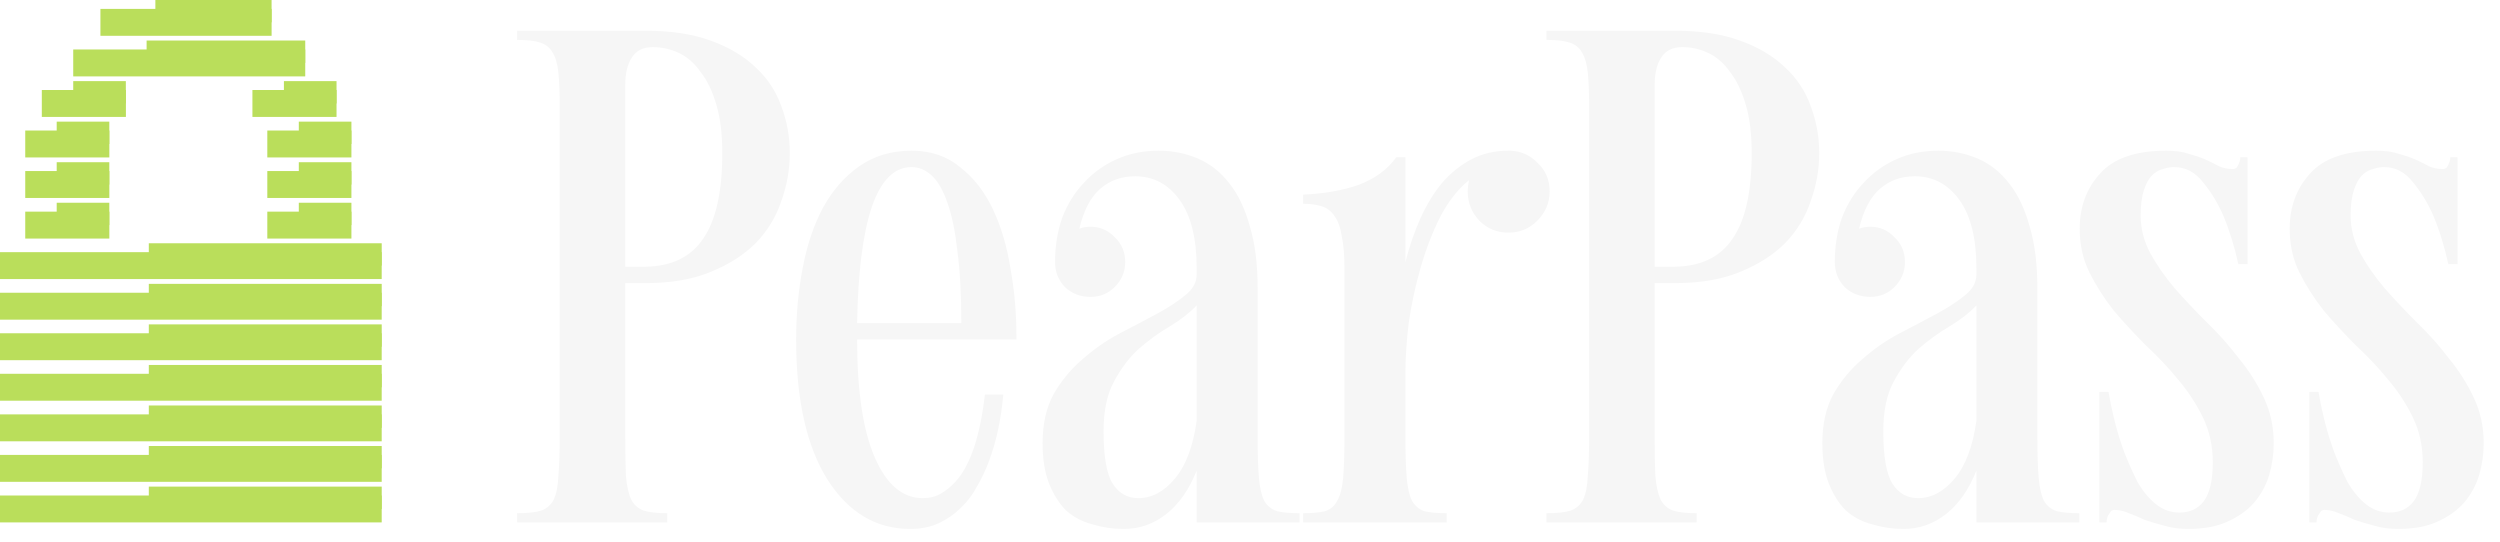
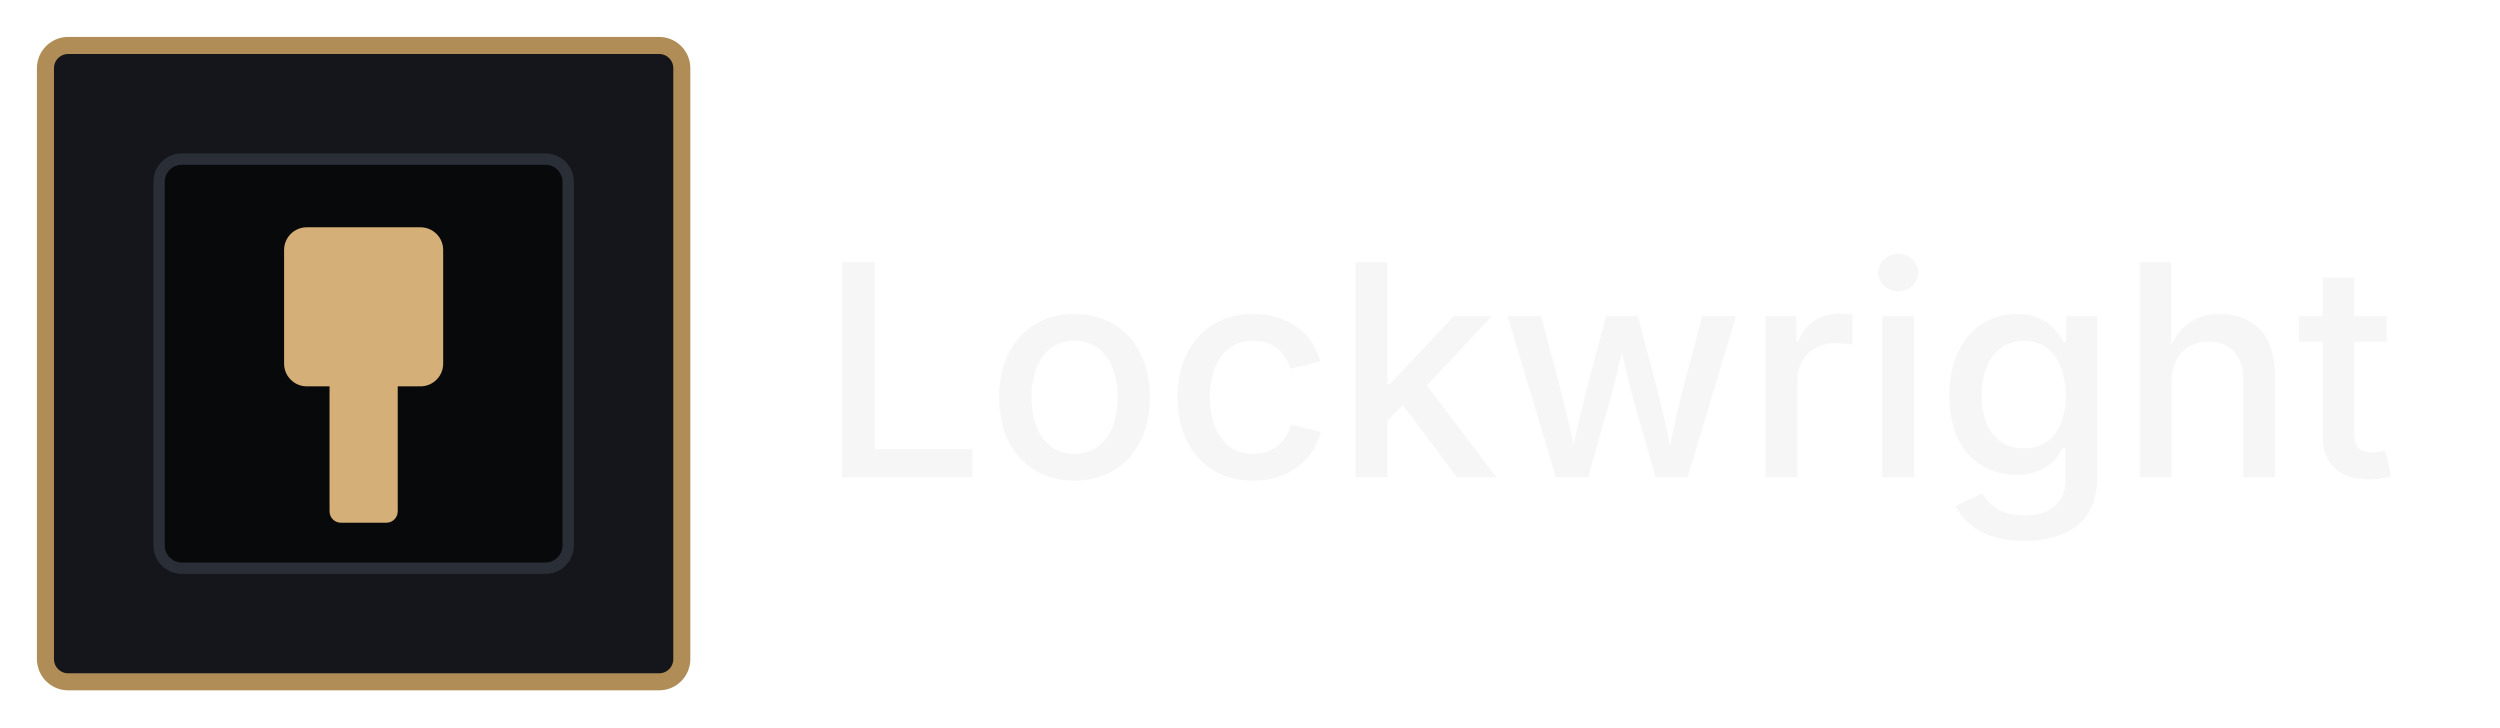
- <svg xmlns="http://www.w3.org/2000/svg" width="134" height="29" viewBox="0 0 134 29" fill="none">
-   <path d="M20.46 26.082H7.976V27.28H20.46V26.082Z" fill="#BADE5B" />
-   <path d="M20.459 26.559H0V28.001H20.459V26.559Z" fill="#BADE5B" />
-   <path d="M20.46 23.906H7.976V25.104H20.46V23.906Z" fill="#BADE5B" />
-   <path d="M20.459 24.383H0V25.826H20.459V24.383Z" fill="#BADE5B" />
-   <path d="M20.46 21.734H7.976V22.932H20.46V21.734Z" fill="#BADE5B" />
-   <path d="M20.459 22.211H0V23.654H20.459V22.211Z" fill="#BADE5B" />
-   <path d="M20.46 19.562H7.976V20.761H20.46V19.562Z" fill="#BADE5B" />
-   <path d="M20.459 20.035H0V21.478H20.459V20.035Z" fill="#BADE5B" />
-   <path d="M20.46 17.387H7.976V18.585H20.46V17.387Z" fill="#BADE5B" />
-   <path d="M20.459 17.863H0V19.306H20.459V17.863Z" fill="#BADE5B" />
-   <path d="M20.46 15.215H7.976V16.413H20.46V15.215Z" fill="#BADE5B" />
-   <path d="M20.459 15.691H0V17.134H20.459V15.691Z" fill="#BADE5B" />
-   <path d="M20.46 13.039H7.976V14.237H20.46V13.039Z" fill="#BADE5B" />
-   <path d="M20.459 13.516H0V14.958H20.459V13.516Z" fill="#BADE5B" />
-   <path d="M5.861 11.344H1.353V12.787H5.861V11.344Z" fill="#BADE5B" />
-   <path d="M18.836 10.867H16.016V12.065H18.836V10.867Z" fill="#BADE5B" />
-   <path d="M5.859 10.867H3.039V12.065H5.859V10.867Z" fill="#BADE5B" />
-   <path d="M18.836 11.344H14.328V12.787H18.836V11.344Z" fill="#BADE5B" />
-   <path d="M5.861 9.168H1.353V10.611H5.861V9.168Z" fill="#BADE5B" />
-   <path d="M18.836 8.695H16.016V9.893H18.836V8.695Z" fill="#BADE5B" />
-   <path d="M5.859 8.695H3.039V9.893H5.859V8.695Z" fill="#BADE5B" />
-   <path d="M18.836 9.168H14.328V10.611H18.836V9.168Z" fill="#BADE5B" />
-   <path d="M5.861 6.996H1.353V8.439H5.861V6.996Z" fill="#BADE5B" />
-   <path d="M18.836 6.52H16.016V7.718H18.836V6.52Z" fill="#BADE5B" />
-   <path d="M5.859 6.52H3.039V7.718H5.859V6.52Z" fill="#BADE5B" />
-   <path d="M18.836 6.996H14.328V8.439H18.836V6.996Z" fill="#BADE5B" />
-   <path d="M6.749 4.824H2.241V6.267H6.749V4.824Z" fill="#BADE5B" />
-   <path d="M18.038 4.348H15.218V5.546H18.038V4.348Z" fill="#BADE5B" />
-   <path d="M6.745 4.348H3.925V5.546H6.745V4.348Z" fill="#BADE5B" />
-   <path d="M18.038 4.824H13.53V6.267H18.038V4.824Z" fill="#BADE5B" />
-   <path d="M16.361 2.172H7.858V3.37H16.361V2.172Z" fill="#BADE5B" />
-   <path d="M16.361 2.652H3.925V4.095H16.361V2.652Z" fill="#BADE5B" />
-   <path d="M14.557 0H8.328V1.198H14.557V0Z" fill="#BADE5B" />
-   <path d="M14.558 0.477H5.383V1.919H14.558V0.477Z" fill="#BADE5B" />
-   <path d="M34.603 1.647C35.962 1.647 37.121 1.823 38.082 2.174C39.065 2.526 39.874 3.006 40.506 3.615C41.139 4.2 41.595 4.891 41.876 5.688C42.181 6.484 42.333 7.328 42.333 8.218C42.333 9.084 42.181 9.939 41.876 10.783C41.595 11.626 41.139 12.376 40.506 13.031C39.874 13.664 39.065 14.179 38.082 14.578C37.121 14.976 35.962 15.175 34.603 15.175H33.514V23.432C33.514 24.276 33.526 24.966 33.549 25.505C33.596 26.044 33.689 26.466 33.83 26.77C33.971 27.051 34.193 27.25 34.498 27.367C34.802 27.461 35.224 27.508 35.763 27.508V28H27.716V27.508C28.278 27.508 28.712 27.461 29.016 27.367C29.321 27.25 29.543 27.051 29.684 26.77C29.824 26.466 29.906 26.044 29.93 25.505C29.977 24.966 30 24.276 30 23.432V5.723C30 4.973 29.977 4.364 29.93 3.896C29.883 3.427 29.777 3.064 29.613 2.807C29.473 2.549 29.25 2.373 28.946 2.28C28.665 2.186 28.255 2.139 27.716 2.139V1.647H34.603ZM34.603 14.296C36.008 14.273 37.039 13.769 37.695 12.786C38.374 11.802 38.714 10.279 38.714 8.218C38.714 7.187 38.609 6.32 38.398 5.618C38.187 4.891 37.906 4.306 37.554 3.861C37.227 3.392 36.84 3.053 36.395 2.842C35.95 2.631 35.481 2.526 34.989 2.526C34.474 2.526 34.099 2.713 33.865 3.088C33.631 3.439 33.514 3.931 33.514 4.563V14.296H34.603ZM45.941 18.197C45.941 20.961 46.257 23.069 46.889 24.521C47.522 25.974 48.377 26.7 49.454 26.7C49.829 26.7 50.157 26.618 50.438 26.454C50.719 26.29 50.977 26.079 51.211 25.822C51.445 25.564 51.645 25.271 51.808 24.943C51.972 24.615 52.113 24.276 52.23 23.924C52.488 23.104 52.675 22.179 52.792 21.148H53.776C53.659 22.483 53.401 23.678 53.003 24.732C52.839 25.177 52.628 25.622 52.371 26.067C52.136 26.512 51.844 26.899 51.492 27.227C51.164 27.555 50.778 27.824 50.333 28.035C49.888 28.246 49.372 28.351 48.787 28.351C46.959 28.351 45.484 27.473 44.359 25.716C43.235 23.936 42.673 21.429 42.673 18.197C42.673 16.861 42.79 15.585 43.024 14.367C43.258 13.125 43.621 12.048 44.113 11.134C44.629 10.197 45.273 9.459 46.046 8.92C46.842 8.358 47.779 8.077 48.857 8.077C49.888 8.077 50.754 8.37 51.457 8.956C52.183 9.518 52.769 10.267 53.214 11.204C53.659 12.141 53.975 13.207 54.163 14.402C54.373 15.573 54.479 16.756 54.479 17.951V18.197H45.941ZM48.857 8.956C47.92 8.956 47.206 9.682 46.714 11.134C46.245 12.563 45.987 14.624 45.941 17.318H51.527C51.527 15.796 51.457 14.507 51.316 13.453C51.199 12.399 51.024 11.544 50.789 10.888C50.555 10.209 50.274 9.717 49.946 9.412C49.618 9.108 49.255 8.956 48.857 8.956ZM67.409 23.432C67.409 24.346 67.432 25.072 67.479 25.611C67.526 26.149 67.619 26.559 67.76 26.84C67.924 27.122 68.158 27.309 68.463 27.403C68.767 27.473 69.165 27.508 69.657 27.508V28H64.141V25.224C63.743 26.231 63.204 27.004 62.525 27.543C61.845 28.082 61.084 28.351 60.241 28.351C59.655 28.351 59.093 28.269 58.554 28.105C58.015 27.965 57.547 27.719 57.148 27.367C56.774 26.993 56.469 26.512 56.235 25.927C56.001 25.341 55.883 24.615 55.883 23.748C55.883 22.718 56.083 21.839 56.481 21.113C56.903 20.387 57.418 19.766 58.027 19.251C58.636 18.712 59.292 18.255 59.995 17.881C60.721 17.506 61.388 17.154 61.997 16.826C62.606 16.498 63.11 16.171 63.508 15.842C63.93 15.515 64.141 15.14 64.141 14.718V14.367C64.141 12.774 63.836 11.556 63.227 10.713C62.618 9.869 61.822 9.448 60.838 9.448C60.112 9.448 59.491 9.67 58.976 10.115C58.46 10.56 58.086 11.275 57.851 12.258C58.039 12.188 58.238 12.153 58.449 12.153C58.964 12.153 59.397 12.341 59.749 12.715C60.123 13.067 60.311 13.512 60.311 14.05C60.311 14.566 60.123 15.011 59.749 15.386C59.397 15.737 58.964 15.913 58.449 15.913C57.91 15.913 57.453 15.737 57.078 15.386C56.727 15.011 56.551 14.566 56.551 14.05C56.551 13.184 56.68 12.387 56.938 11.661C57.219 10.935 57.605 10.314 58.097 9.799C58.589 9.26 59.175 8.838 59.854 8.534C60.533 8.229 61.283 8.077 62.103 8.077C62.852 8.077 63.555 8.218 64.211 8.499C64.867 8.78 65.429 9.225 65.898 9.834C66.366 10.42 66.729 11.181 66.987 12.118C67.268 13.031 67.409 14.144 67.409 15.456V23.432ZM64.141 16.37C63.766 16.768 63.286 17.143 62.7 17.494C62.138 17.822 61.587 18.22 61.049 18.689C60.533 19.157 60.088 19.743 59.714 20.445C59.339 21.125 59.151 22.015 59.151 23.116C59.151 24.475 59.315 25.412 59.643 25.927C59.971 26.442 60.428 26.7 61.014 26.7C61.74 26.7 62.396 26.349 62.981 25.646C63.567 24.943 63.953 23.912 64.141 22.554V16.37ZM80.953 8.077C81.538 8.101 82.03 8.323 82.428 8.745C82.85 9.143 83.061 9.647 83.061 10.256C83.061 10.865 82.838 11.392 82.393 11.837C81.972 12.258 81.456 12.469 80.847 12.469C80.238 12.469 79.723 12.258 79.301 11.837C78.879 11.392 78.669 10.865 78.669 10.256C78.669 10.092 78.692 9.893 78.739 9.658C78.153 10.127 77.638 10.783 77.193 11.626C76.771 12.469 76.42 13.383 76.139 14.367C75.858 15.351 75.647 16.334 75.506 17.318C75.389 18.302 75.331 19.181 75.331 19.954V23.432C75.331 24.346 75.354 25.072 75.401 25.611C75.448 26.149 75.541 26.559 75.682 26.84C75.846 27.122 76.069 27.309 76.35 27.403C76.654 27.473 77.052 27.508 77.544 27.508V28H69.849V27.508C70.341 27.508 70.728 27.473 71.009 27.403C71.313 27.309 71.536 27.122 71.676 26.84C71.84 26.559 71.946 26.149 71.993 25.611C72.039 25.072 72.063 24.346 72.063 23.432V14.402C72.063 13.699 72.016 13.125 71.922 12.68C71.852 12.212 71.723 11.849 71.536 11.591C71.372 11.333 71.149 11.158 70.868 11.064C70.587 10.97 70.247 10.923 69.849 10.923V10.431C70.974 10.384 71.969 10.209 72.836 9.904C73.703 9.576 74.37 9.084 74.839 8.429H75.331V14.05C75.541 13.207 75.811 12.422 76.139 11.696C76.467 10.97 76.853 10.338 77.298 9.799C77.767 9.26 78.294 8.838 78.879 8.534C79.465 8.229 80.121 8.077 80.847 8.077H80.882H80.953ZM89.779 1.647C91.138 1.647 92.298 1.823 93.258 2.174C94.242 2.526 95.05 3.006 95.683 3.615C96.315 4.2 96.772 4.891 97.053 5.688C97.357 6.484 97.51 7.328 97.51 8.218C97.51 9.084 97.357 9.939 97.053 10.783C96.772 11.626 96.315 12.376 95.683 13.031C95.05 13.664 94.242 14.179 93.258 14.578C92.298 14.976 91.138 15.175 89.779 15.175H88.69V23.432C88.69 24.276 88.702 24.966 88.725 25.505C88.772 26.044 88.866 26.466 89.006 26.77C89.147 27.051 89.37 27.25 89.674 27.367C89.978 27.461 90.4 27.508 90.939 27.508V28H82.892V27.508C83.455 27.508 83.888 27.461 84.193 27.367C84.497 27.25 84.72 27.051 84.86 26.77C85.001 26.466 85.083 26.044 85.106 25.505C85.153 24.966 85.177 24.276 85.177 23.432V5.723C85.177 4.973 85.153 4.364 85.106 3.896C85.059 3.427 84.954 3.064 84.79 2.807C84.649 2.549 84.427 2.373 84.122 2.28C83.841 2.186 83.431 2.139 82.892 2.139V1.647H89.779ZM89.779 14.296C91.185 14.273 92.216 13.769 92.871 12.786C93.551 11.802 93.891 10.279 93.891 8.218C93.891 7.187 93.785 6.32 93.574 5.618C93.363 4.891 93.082 4.306 92.731 3.861C92.403 3.392 92.016 3.053 91.571 2.842C91.126 2.631 90.658 2.526 90.166 2.526C89.651 2.526 89.276 2.713 89.041 3.088C88.807 3.439 88.69 3.931 88.69 4.563V14.296H89.779ZM109.203 23.432C109.203 24.346 109.226 25.072 109.273 25.611C109.32 26.149 109.413 26.559 109.554 26.84C109.718 27.122 109.952 27.309 110.257 27.403C110.561 27.473 110.959 27.508 111.451 27.508V28H105.935V25.224C105.537 26.231 104.998 27.004 104.319 27.543C103.639 28.082 102.878 28.351 102.035 28.351C101.449 28.351 100.887 28.269 100.348 28.105C99.809 27.965 99.341 27.719 98.943 27.367C98.568 26.993 98.263 26.512 98.029 25.927C97.795 25.341 97.678 24.615 97.678 23.748C97.678 22.718 97.877 21.839 98.275 21.113C98.697 20.387 99.212 19.766 99.821 19.251C100.43 18.712 101.086 18.255 101.789 17.881C102.515 17.506 103.182 17.154 103.791 16.826C104.401 16.498 104.904 16.171 105.302 15.842C105.724 15.515 105.935 15.14 105.935 14.718V14.367C105.935 12.774 105.63 11.556 105.021 10.713C104.412 9.869 103.616 9.448 102.632 9.448C101.906 9.448 101.285 9.67 100.77 10.115C100.254 10.56 99.879 11.275 99.645 12.258C99.833 12.188 100.032 12.153 100.243 12.153C100.758 12.153 101.191 12.341 101.543 12.715C101.918 13.067 102.105 13.512 102.105 14.05C102.105 14.566 101.918 15.011 101.543 15.386C101.191 15.737 100.758 15.913 100.243 15.913C99.704 15.913 99.247 15.737 98.872 15.386C98.521 15.011 98.345 14.566 98.345 14.05C98.345 13.184 98.474 12.387 98.732 11.661C99.013 10.935 99.399 10.314 99.891 9.799C100.383 9.26 100.969 8.838 101.648 8.534C102.327 8.229 103.077 8.077 103.897 8.077C104.646 8.077 105.349 8.218 106.005 8.499C106.661 8.78 107.223 9.225 107.692 9.834C108.16 10.42 108.523 11.181 108.781 12.118C109.062 13.031 109.203 14.144 109.203 15.456V23.432ZM105.935 16.37C105.56 16.768 105.08 17.143 104.494 17.494C103.932 17.822 103.382 18.22 102.843 18.689C102.327 19.157 101.882 19.743 101.508 20.445C101.133 21.125 100.945 22.015 100.945 23.116C100.945 24.475 101.109 25.412 101.437 25.927C101.765 26.442 102.222 26.7 102.808 26.7C103.534 26.7 104.19 26.349 104.775 25.646C105.361 24.943 105.747 23.912 105.935 22.554V16.37ZM116.531 8.956C116.344 8.956 116.145 8.991 115.934 9.061C115.723 9.108 115.524 9.225 115.337 9.412C115.173 9.576 115.032 9.834 114.915 10.185C114.798 10.537 114.739 10.994 114.739 11.556C114.739 12.258 114.915 12.938 115.267 13.594C115.618 14.226 116.051 14.847 116.567 15.456C117.105 16.065 117.679 16.674 118.288 17.283C118.921 17.892 119.495 18.536 120.01 19.216C120.549 19.872 120.994 20.574 121.345 21.324C121.697 22.073 121.872 22.882 121.872 23.748C121.872 24.334 121.79 24.908 121.626 25.47C121.462 26.009 121.193 26.501 120.818 26.946C120.443 27.367 119.963 27.707 119.378 27.965C118.815 28.223 118.124 28.351 117.305 28.351C116.813 28.351 116.379 28.293 116.004 28.176C115.63 28.082 115.278 27.977 114.95 27.86C114.646 27.719 114.365 27.602 114.107 27.508C113.849 27.391 113.592 27.332 113.334 27.332C113.24 27.332 113.17 27.367 113.123 27.438C113.076 27.508 113.029 27.578 112.983 27.649C112.936 27.766 112.912 27.883 112.912 28H112.526V21.008H113.018C113.229 22.226 113.51 23.303 113.861 24.24C114.072 24.779 114.306 25.306 114.564 25.822C114.845 26.313 115.173 26.712 115.548 27.016C115.922 27.321 116.344 27.473 116.813 27.473C117.375 27.473 117.808 27.274 118.113 26.876C118.441 26.454 118.605 25.751 118.605 24.767C118.605 23.901 118.429 23.104 118.078 22.378C117.726 21.652 117.281 20.973 116.742 20.34C116.227 19.708 115.653 19.099 115.021 18.513C114.412 17.904 113.838 17.283 113.299 16.651C112.784 15.995 112.35 15.316 111.999 14.613C111.647 13.91 111.472 13.125 111.472 12.258C111.472 11.087 111.835 10.103 112.561 9.307C113.287 8.487 114.47 8.077 116.11 8.077C116.602 8.077 117.012 8.136 117.34 8.253C117.691 8.347 117.996 8.452 118.253 8.569C118.511 8.686 118.745 8.803 118.956 8.92C119.19 9.014 119.424 9.061 119.659 9.061C119.776 9.061 119.858 9.026 119.905 8.956C119.952 8.885 119.987 8.815 120.01 8.745C120.057 8.651 120.08 8.546 120.08 8.429H120.467V14.156H119.975C119.764 13.195 119.495 12.329 119.167 11.556C118.886 10.9 118.523 10.303 118.078 9.764C117.656 9.225 117.141 8.956 116.531 8.956ZM127.786 8.956C127.599 8.956 127.4 8.991 127.189 9.061C126.978 9.108 126.779 9.225 126.592 9.412C126.428 9.576 126.287 9.834 126.17 10.185C126.053 10.537 125.994 10.994 125.994 11.556C125.994 12.258 126.17 12.938 126.521 13.594C126.873 14.226 127.306 14.847 127.822 15.456C128.36 16.065 128.934 16.674 129.543 17.283C130.176 17.892 130.75 18.536 131.265 19.216C131.804 19.872 132.249 20.574 132.6 21.324C132.952 22.073 133.127 22.882 133.127 23.748C133.127 24.334 133.045 24.908 132.881 25.47C132.717 26.009 132.448 26.501 132.073 26.946C131.698 27.367 131.218 27.707 130.632 27.965C130.07 28.223 129.379 28.351 128.559 28.351C128.067 28.351 127.634 28.293 127.259 28.176C126.885 28.082 126.533 27.977 126.205 27.86C125.901 27.719 125.62 27.602 125.362 27.508C125.104 27.391 124.847 27.332 124.589 27.332C124.495 27.332 124.425 27.367 124.378 27.438C124.331 27.508 124.284 27.578 124.238 27.649C124.191 27.766 124.167 27.883 124.167 28H123.781V21.008H124.273C124.483 22.226 124.765 23.303 125.116 24.24C125.327 24.779 125.561 25.306 125.819 25.822C126.1 26.313 126.428 26.712 126.803 27.016C127.177 27.321 127.599 27.473 128.067 27.473C128.63 27.473 129.063 27.274 129.368 26.876C129.695 26.454 129.859 25.751 129.859 24.767C129.859 23.901 129.684 23.104 129.332 22.378C128.981 21.652 128.536 20.973 127.997 20.34C127.482 19.708 126.908 19.099 126.275 18.513C125.666 17.904 125.093 17.283 124.554 16.651C124.038 15.995 123.605 15.316 123.254 14.613C122.902 13.91 122.727 13.125 122.727 12.258C122.727 11.087 123.09 10.103 123.816 9.307C124.542 8.487 125.725 8.077 127.365 8.077C127.857 8.077 128.267 8.136 128.595 8.253C128.946 8.347 129.25 8.452 129.508 8.569C129.766 8.686 130 8.803 130.211 8.92C130.445 9.014 130.679 9.061 130.914 9.061C131.031 9.061 131.113 9.026 131.16 8.956C131.206 8.885 131.242 8.815 131.265 8.745C131.312 8.651 131.335 8.546 131.335 8.429H131.722V14.156H131.23C131.019 13.195 130.75 12.329 130.422 11.556C130.141 10.9 129.777 10.303 129.332 9.764C128.911 9.225 128.395 8.956 127.786 8.956Z" fill="#F6F6F6" />
+ <svg xmlns="http://www.w3.org/2000/svg" viewBox="0 0 220 64" role="img" aria-labelledby="title">
+   <rect x="4" y="4" width="56" height="56" rx="2" ry="2" fill="#14161b" stroke="#b08d57" stroke-width="1.5" />
+   <rect x="14" y="14" width="36" height="36" rx="2" ry="2" fill="#08090b" stroke="#2a2e36" stroke-width="1" />
+   <rect x="25" y="20" width="14" height="14" rx="2" ry="2" fill="#d4af77" />
+   <rect x="29" y="32" width="6" height="14" rx="1" ry="1" fill="#d4af77" />
+   <text x="72" y="42" fill="#F6F6F6" font-family="Inter, system-ui, sans-serif" font-size="26" font-weight="500">Lockwright</text>
</svg>
